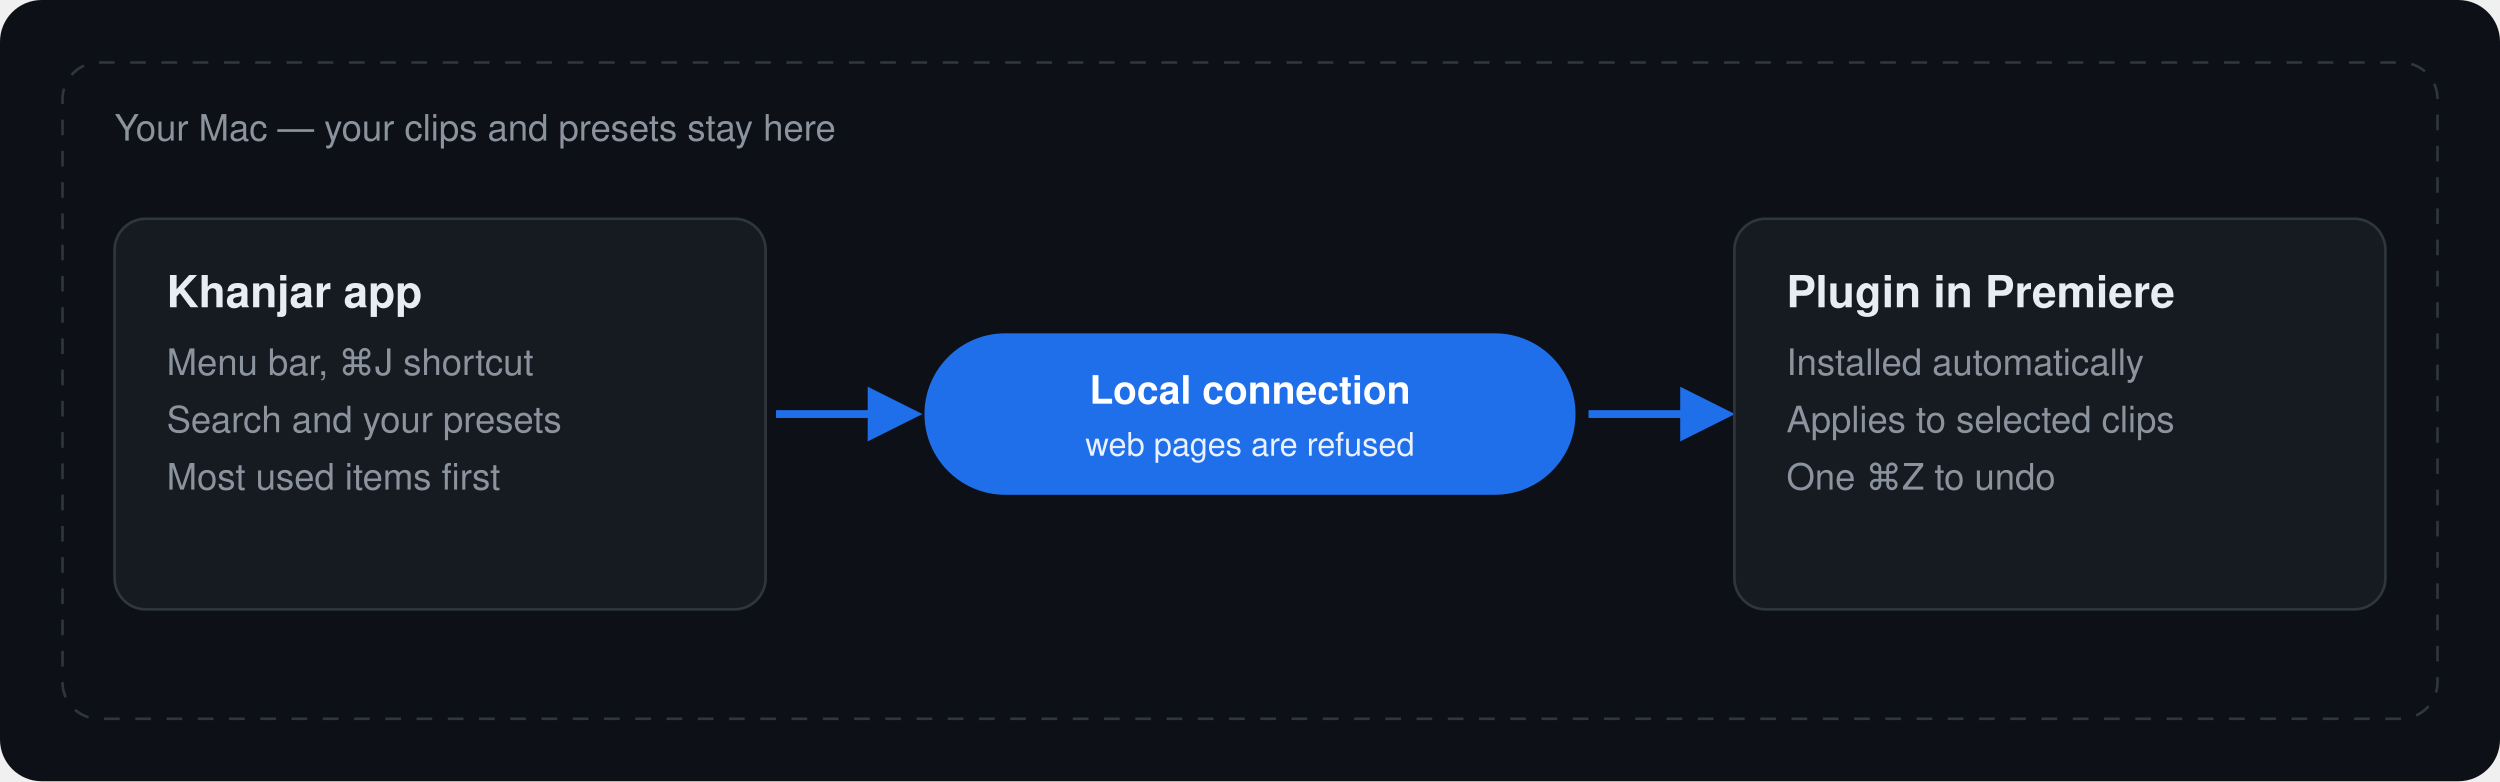
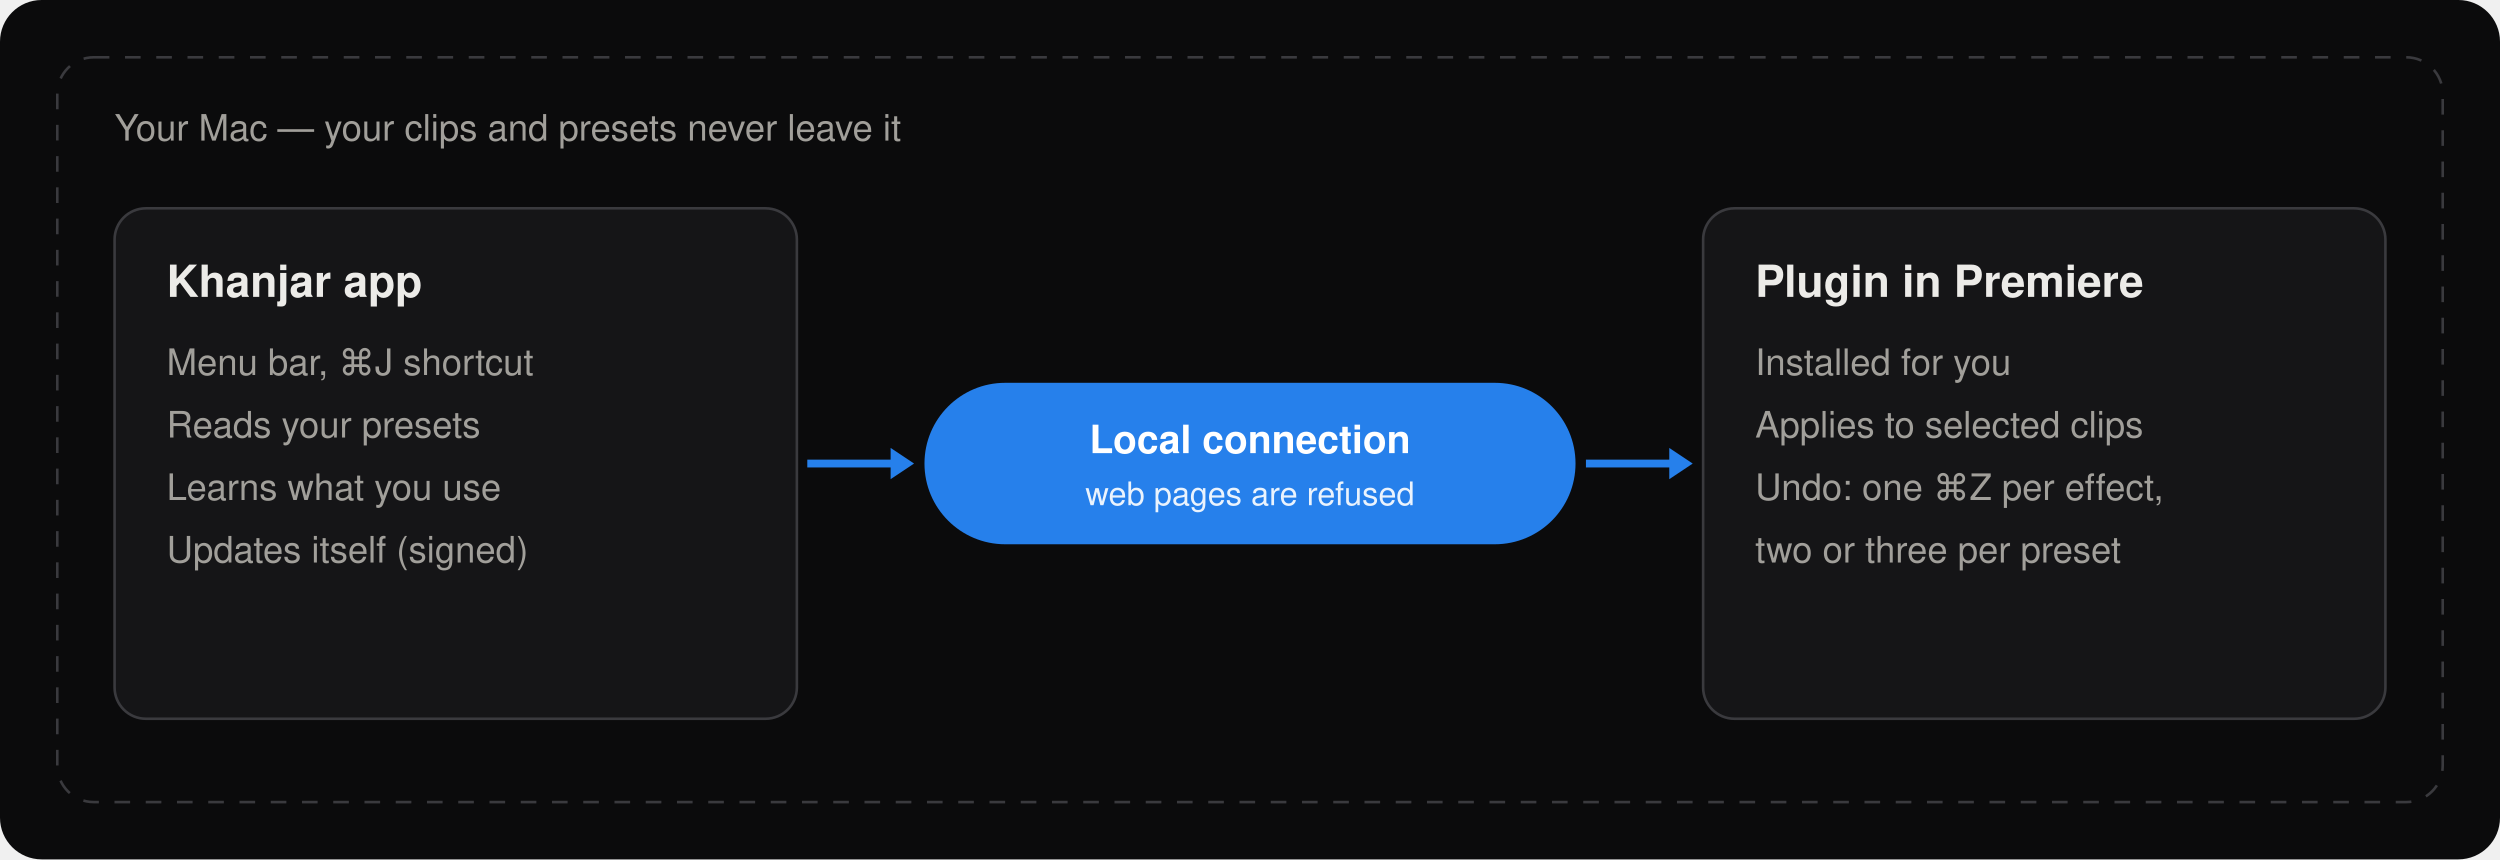
- <svg xmlns="http://www.w3.org/2000/svg" viewBox="0 0 960 300" width="960" height="300" font-family="-apple-system, BlinkMacSystemFont, 'Segoe UI', Helvetica, Arial, sans-serif">
-   <rect width="960" height="300" rx="16" fill="#0d1117" />
-   <rect x="24" y="24" width="912" height="252" rx="14" fill="none" stroke="#30363d" stroke-dasharray="6 6" />
-   <text x="44" y="54" font-size="14" fill="#8b949e">Your Mac — your clips and presets stay here</text>
-   <g>
-     <rect x="44" y="84" width="250" height="150" rx="12" fill="#161b22" stroke="#30363d" />
-     <text x="64" y="118" font-size="17" font-weight="600" fill="#e6edf3">Khanjar app</text>
-     <text x="64" y="144" font-size="14" fill="#8b949e">Menu bar, ⌘J shortcut</text>
-     <text x="64" y="166" font-size="14" fill="#8b949e">Search and your presets</text>
-     <text x="64" y="188" font-size="14" fill="#8b949e">Most used items first</text>
-   </g>
-   <g>
-     <rect x="355" y="128" width="250" height="62" rx="31" fill="#1f6feb" />
-     <text x="480" y="155" font-size="15" font-weight="600" fill="#ffffff" text-anchor="middle">Local connection</text>
-     <text x="480" y="175" font-size="12.5" fill="#ffffff" text-anchor="middle" opacity="0.9">web pages are refused</text>
-     <path d="M298 159 H350" stroke="#1f6feb" stroke-width="3" marker-end="url(#a)" />
-     <path d="M610 159 H662" stroke="#1f6feb" stroke-width="3" marker-end="url(#a)" />
-   </g>
-   <g>
-     <rect x="666" y="84" width="250" height="150" rx="12" fill="#161b22" stroke="#30363d" />
-     <text x="686" y="118" font-size="17" font-weight="600" fill="#e6edf3">Plugin in Premiere</text>
-     <text x="686" y="144" font-size="14" fill="#8b949e">Installed automatically</text>
-     <text x="686" y="166" font-size="14" fill="#8b949e">Applies to selected clips</text>
-     <text x="686" y="188" font-size="14" fill="#8b949e">One ⌘Z to undo</text>
-   </g>
-   <defs>
-     <marker id="a" viewBox="0 0 10 10" refX="8" refY="5" markerWidth="7" markerHeight="7" orient="auto">
-       <path d="M0 0 L10 5 L0 10 z" fill="#1f6feb" />
-     </marker>
-   </defs>
+ <svg xmlns="http://www.w3.org/2000/svg" viewBox="0 0 960 330" width="960" height="330" font-family="-apple-system, BlinkMacSystemFont, 'Segoe UI', Helvetica, Arial, sans-serif" role="img">
+   <rect width="960" height="330" rx="16" fill="#0b0b0c" />
+   <rect x="22" y="22" width="916" height="286" rx="14" fill="none" stroke="#3a3a3e" stroke-dasharray="6 6" />
+   <text x="44" y="54" font-size="14" font-weight="400" fill="#a19f9a" text-anchor="start">Your Mac — your clips and presets never leave it</text>
+   <rect x="44" y="80" width="262" height="196" rx="12" fill="#151517" stroke="#3a3a3e" />
+   <text x="64" y="114" font-size="17" font-weight="650" fill="#ecebe8" text-anchor="start">Khanjar app</text>
+   <text x="64" y="144" font-size="14" font-weight="400" fill="#a19f9a" text-anchor="start">Menu bar, ⌘J shortcut</text>
+   <text x="64" y="168" font-size="14" font-weight="400" fill="#a19f9a" text-anchor="start">Reads your presets</text>
+   <text x="64" y="192" font-size="14" font-weight="400" fill="#a19f9a" text-anchor="start">Learns what you use</text>
+   <text x="64" y="216" font-size="14" font-weight="400" fill="#a19f9a" text-anchor="start">Updates itself (signed)</text>
+   <rect x="654" y="80" width="262" height="196" rx="12" fill="#151517" stroke="#3a3a3e" />
+   <text x="674" y="114" font-size="17" font-weight="650" fill="#ecebe8" text-anchor="start">Plugin in Premiere</text>
+   <text x="674" y="144" font-size="14" font-weight="400" fill="#a19f9a" text-anchor="start">Installed for you</text>
+   <text x="674" y="168" font-size="14" font-weight="400" fill="#a19f9a" text-anchor="start">Applies to selected clips</text>
+   <text x="674" y="192" font-size="14" font-weight="400" fill="#a19f9a" text-anchor="start">Undo: one ⌘Z per effect,</text>
+   <text x="674" y="216" font-size="14" font-weight="400" fill="#a19f9a" text-anchor="start">two or three per preset</text>
+   <rect x="355.0" y="147" width="250" height="62" rx="31" fill="#2680eb" />
+   <text x="480.0" y="174" font-size="15" font-weight="650" fill="#ffffff" text-anchor="middle">Local connection</text>
+   <text x="480.0" y="194" font-size="12.5" font-weight="400" fill="#ffffff" text-anchor="middle" opacity="0.9">web pages are refused</text>
+   <path d="M310 178 H344.0" stroke="#2680eb" stroke-width="3" />
+   <path d="M342.0 172 L351.0 178 L342.0 184 z" fill="#2680eb" />
+   <path d="M609.0 178 H643" stroke="#2680eb" stroke-width="3" />
+   <path d="M641 172 L650 178 L641 184 z" fill="#2680eb" />
</svg>
